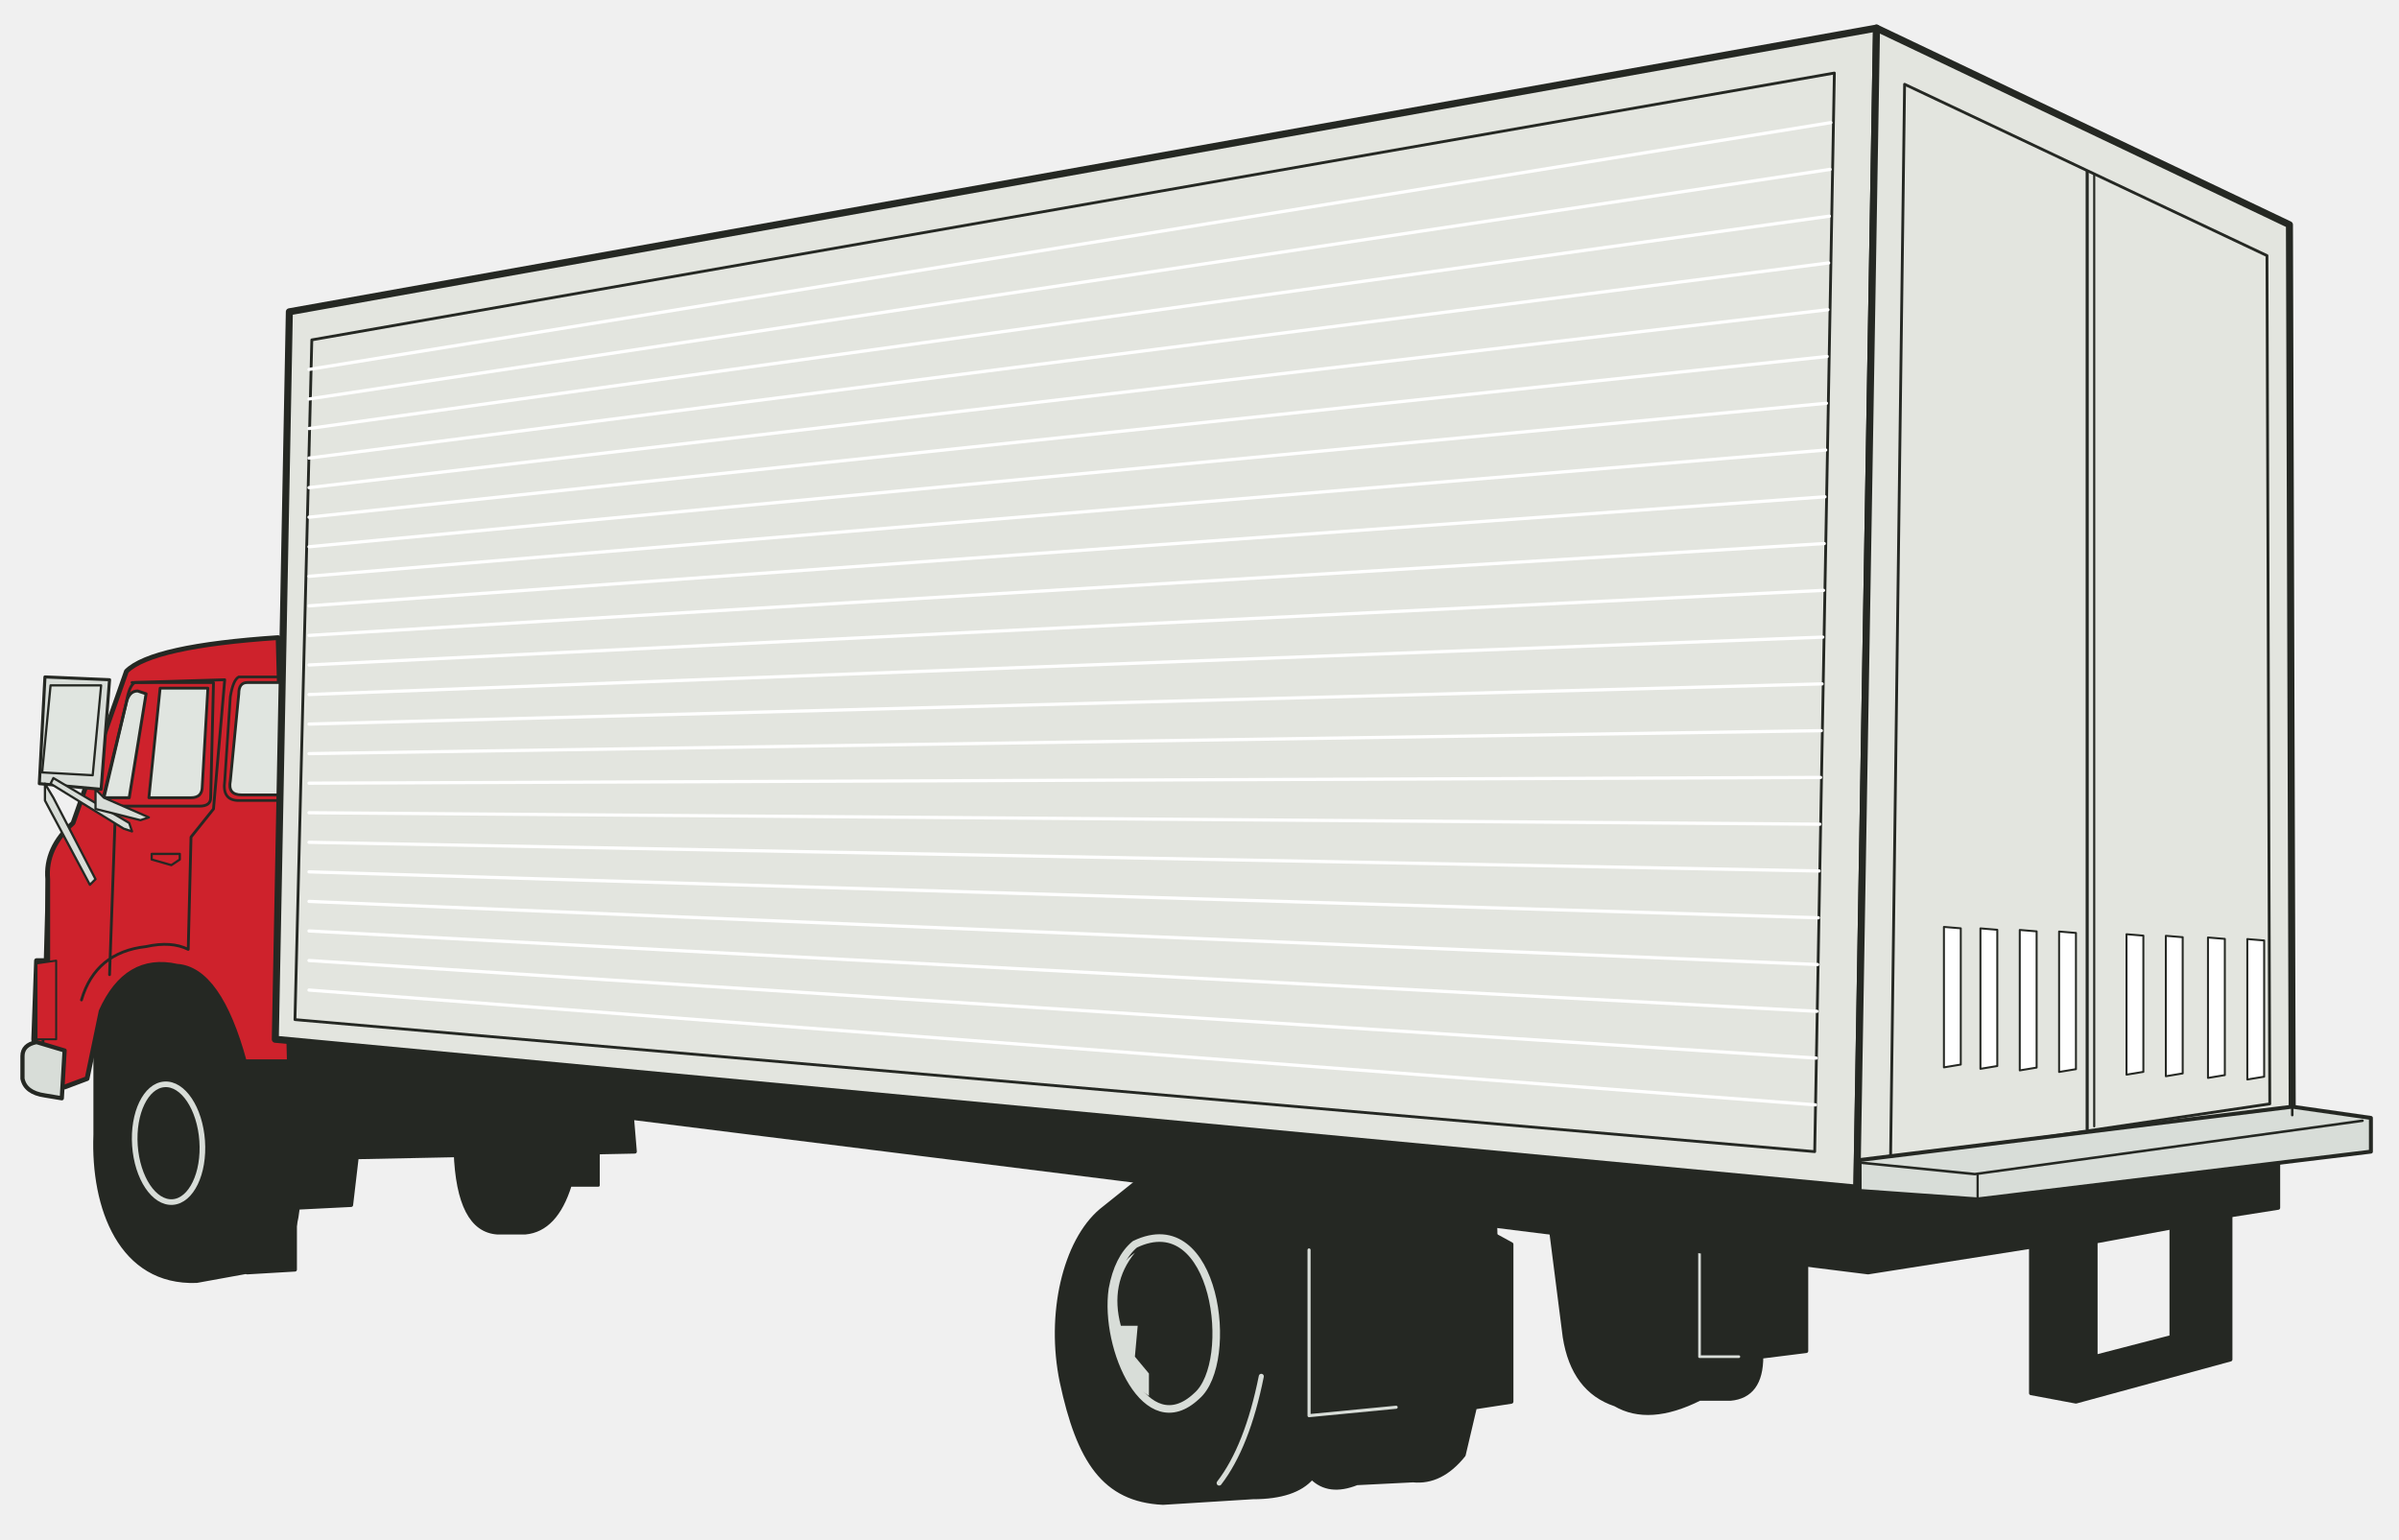
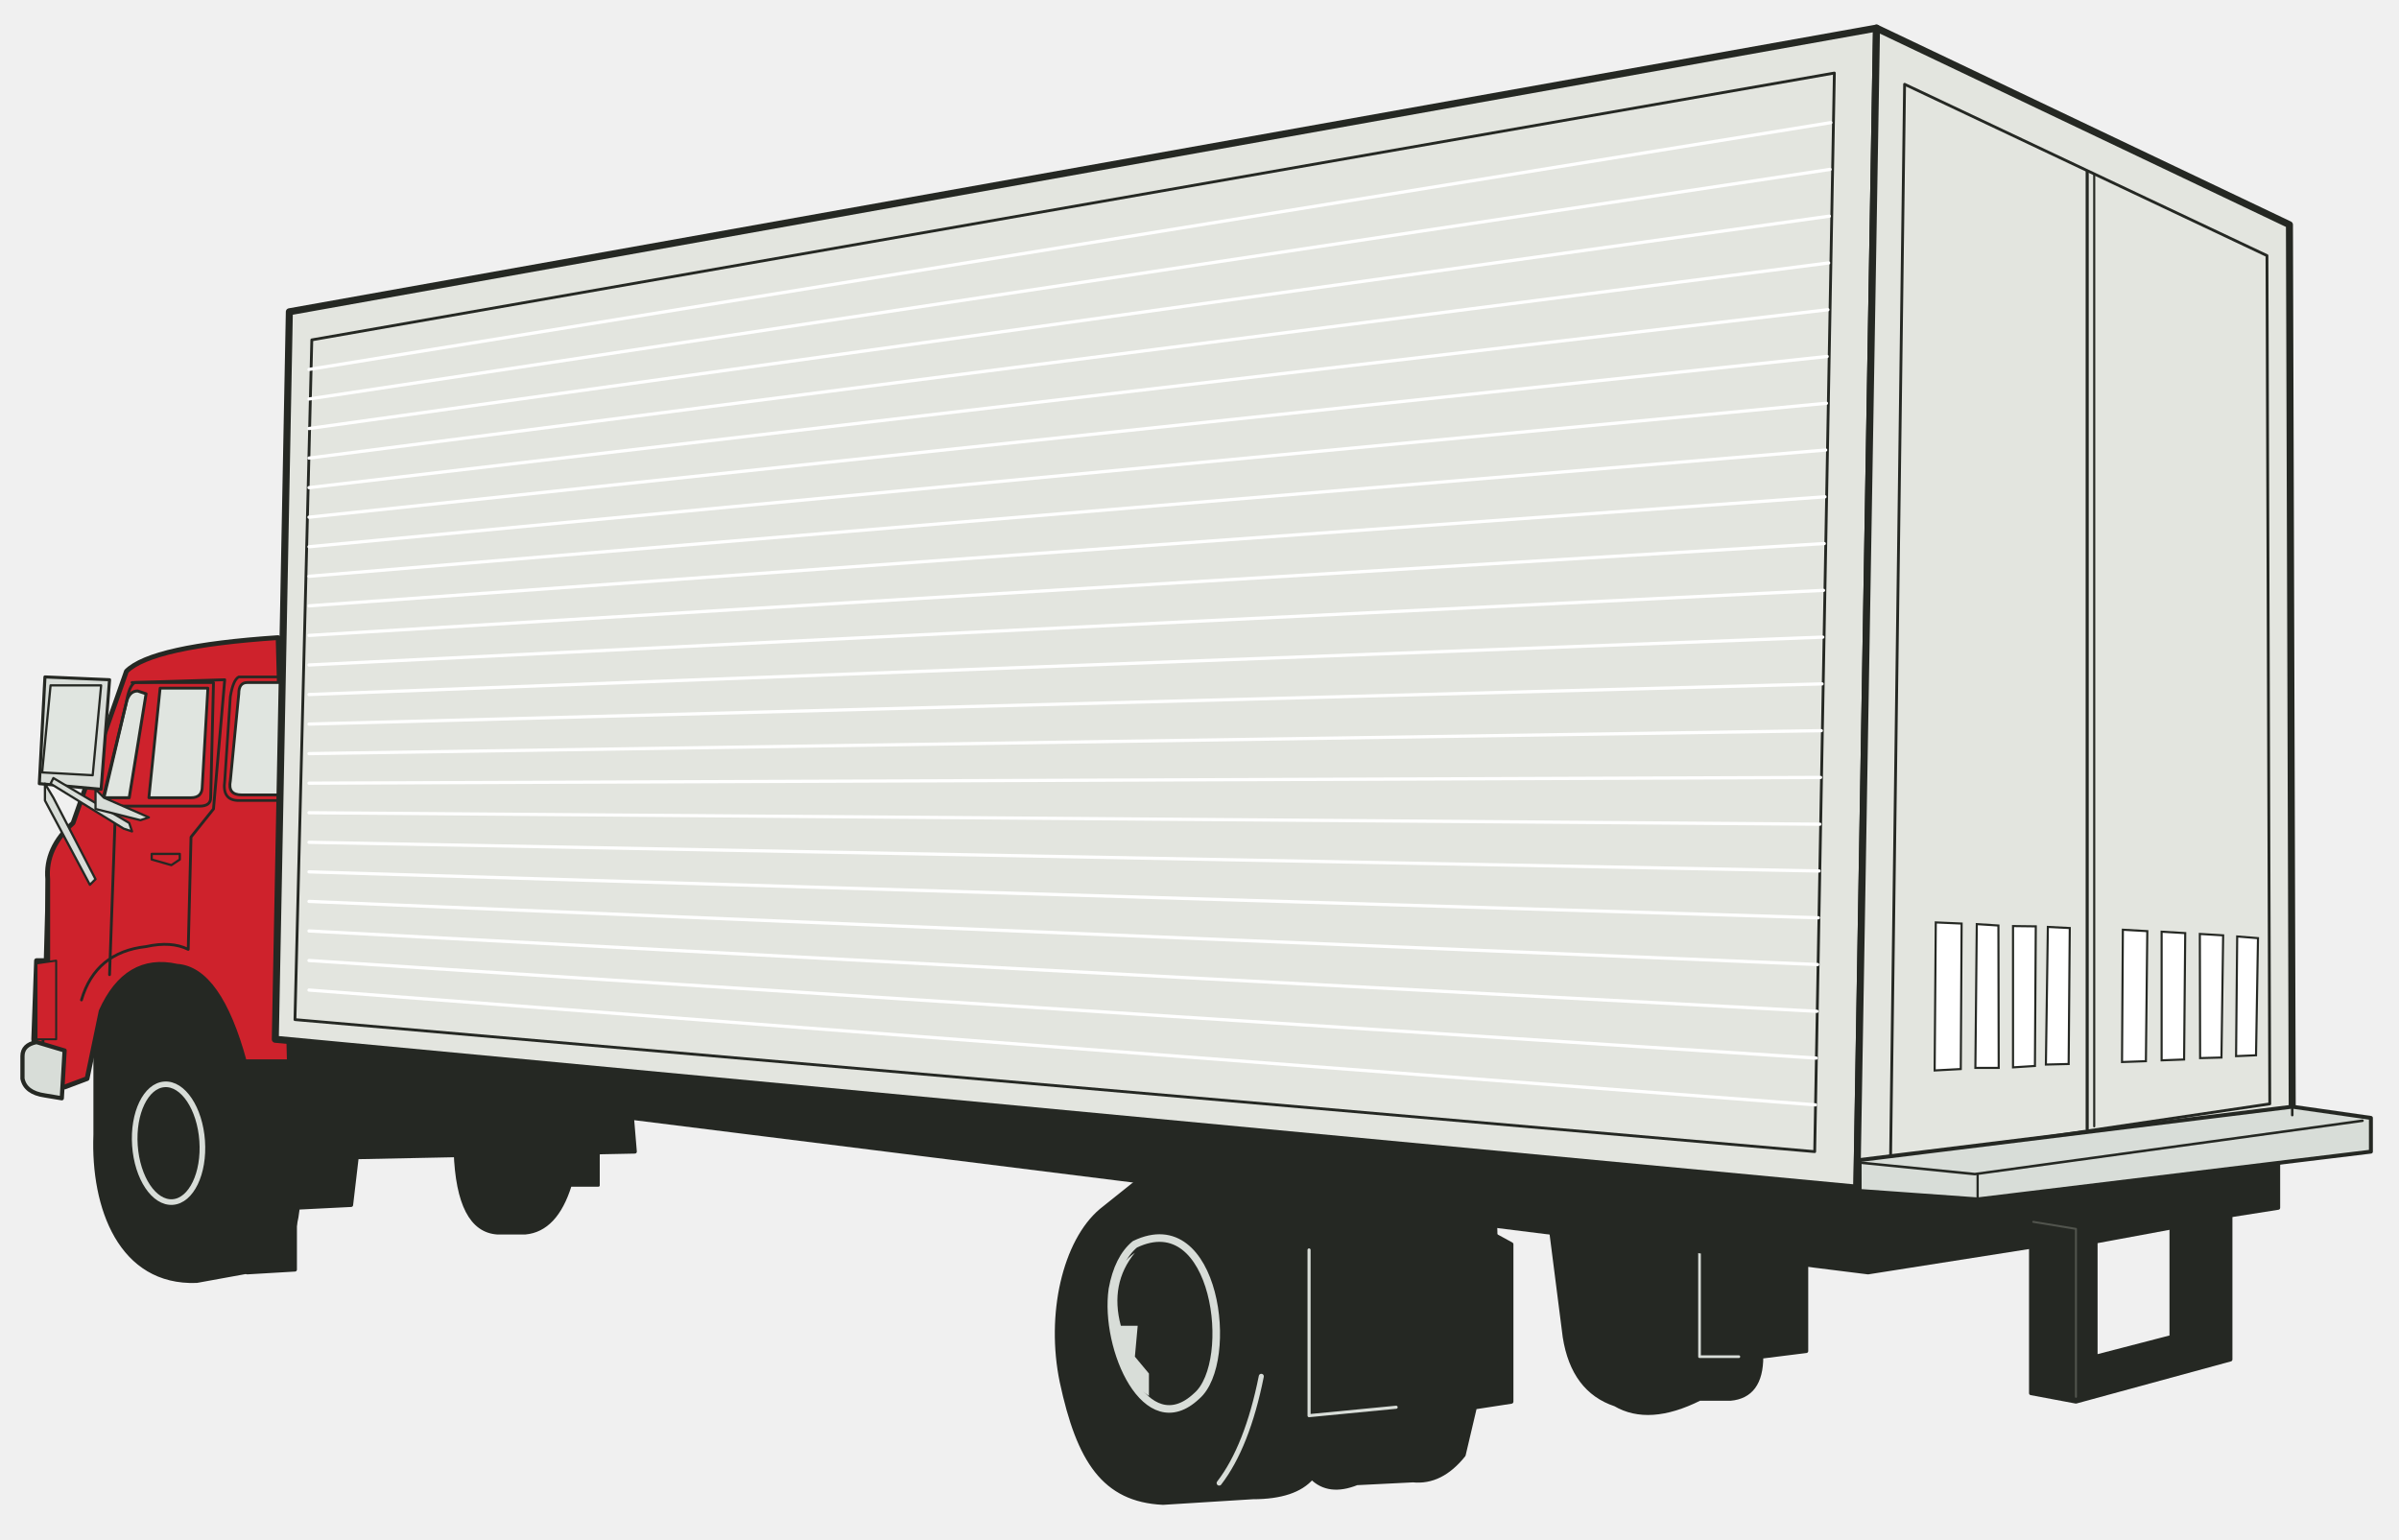
- <svg xmlns="http://www.w3.org/2000/svg" width="854" height="548" viewBox="45 457 854 548" version="1.1" data-asset="V12-truck-perspective" data-revision="source-reconstruction-20261018">
+ <svg xmlns="http://www.w3.org/2000/svg" width="854" height="548" viewBox="45 457 854 548" version="1.1" data-asset="V12-truck-perspective" data-revision="trailers-signs-r2">
  <g id="object" data-layer="object">
    <g id="object-assembly-1" data-layer="object">
      <g id="V12-source-undercarriage-running-gear" data-part="running-gear">
        <path id="V12-source-undercarriage-front-far-wheel-1" data-part="front-far-wheel" stroke-linejoin="round" stroke-linecap="round" d="M208 842 L258 845 L258 879 L248 879 Q243 895 232 896 L222 896 Q208 895 207 867 Z" fill="#252823" stroke="#252823" stroke-width="1" data-material="tyre" />
        <path id="V12-source-undercarriage-rear-far-wheels-2" data-part="rear-far-wheels" stroke-linejoin="round" stroke-linecap="round" d="M596 886 L688 885 L688 938 L672 940 Q672 954 661 955 L650 955 Q632 964 620 957 Q605 952 602 933 Z" fill="#252823" stroke="#252823" stroke-width="1.4" data-material="tyre" />
        <path id="V12-source-undercarriage-near-rear-wheel-depth-3" data-part="near-rear-wheel-depth" stroke-linejoin="round" stroke-linecap="round" d="M437 888 C424 899 418 925 423 949 C429 977 438 991 459 992 L491 990 Q506 990 512 983 Q518 989 528 985 L548 984 Q558 985 566 975 L570 958 L583 956 L583 900 L528 870 L457 872 Z" fill="#252823" stroke="#252823" stroke-width="1.5" data-material="tyre" />
        <path id="V12-source-undercarriage-near-rear-rim-4" data-part="near-rear-rim" stroke-linejoin="round" stroke-linecap="round" d="M449 900 C478 886 485 942 471 954 C453 971 438 937 441 916 Q443 905 449 900 Z" fill="none" stroke="#d8ddd8" stroke-width="2.7" />
        <path id="V12-source-undercarriage-near-rim-lip-5" data-part="near-rim-lip" stroke-linejoin="round" stroke-linecap="round" d="M449 903 Q440 914 444 929 L450 929 L449 940 L454 946 L454 954 Q441 945 440 926 Q439 910 449 903 Z" fill="#d8ddd8" stroke="none" stroke-width="0" data-material="metal" />
        <path id="V12-source-undercarriage-rear-outer-sidewall-6" data-part="rear-outer-sidewall" stroke-linejoin="round" stroke-linecap="round" d="M494 947 Q489 972 479 985" fill="none" stroke="#d8ddd8" stroke-width="1.8" />
        <path id="V12-source-undercarriage-near-mudflap-7" data-part="near-mudflap" stroke-linejoin="round" stroke-linecap="round" d="M508 870 L577 874 L579 954 L551 958 L551 965 L526 969 Q516 971 508 963 Z" fill="#252823" stroke="#252823" stroke-width="1" data-material="tyre" />
        <path id="V12-source-undercarriage-near-flap-light-edge-8" data-part="near-flap-light-edge" stroke-linejoin="round" stroke-linecap="round" d="M511 902 L511 961 L542 958" fill="none" stroke="#d8ddd8" stroke-width="1.1" />
        <path id="V12-source-undercarriage-far-flap-edge-9" data-part="far-flap-edge" stroke-linejoin="round" stroke-linecap="round" d="M650 898 L650 940 L664 940" fill="none" stroke="#d8ddd8" stroke-width="0.95" />
        <path id="V12-source-undercarriage-long-frame-10" data-part="long-frame" stroke-linejoin="round" stroke-linecap="round" d="M137 826 L710 878 L856 861 L856 887 L710 910 L270 855 L271 867 L172 869 L170 886 L150 887 L150 909 L133 910 Z" fill="#252823" stroke="#252823" stroke-width="1.4" data-material="tyre" />
-         <path id="V12-source-undercarriage-rear-u-step-11" data-part="rear-u-step" stroke-linejoin="round" stroke-linecap="round" d="M768 891 L839 886 L839 941 L784 956 L768 953 Z M791 899 L791 940 L818 933 L818 894 Z" fill="#252823" stroke="#252823" stroke-width="1.4" data-material="tyre" />
+         <path id="V12-source-undercarriage-rear-u-step-11" data-part="rear-u-step" stroke-linejoin="round" stroke-linecap="round" d="M768 891 L839 886 L839 941 L784 956 L768 953 Z M791 899 L791 940 L818 933 L818 894 Z" fill="#252823" stroke="#252823" stroke-width="1.4" data-material="tyre" fill-rule="evenodd" />
        <path id="V12-source-undercarriage-steering-tyre-12" data-part="steering-tyre" stroke-linejoin="round" stroke-linecap="round" d="M79 834 C76 812 85 797 104 797 Q119 797 128 810 L148 843 L151 875 Q153 903 137 909 L115 913 C88 914 78 887 79 861 Z" fill="#252823" stroke="#252823" stroke-width="1.5" data-material="tyre" />
        <ellipse id="V12-source-undercarriage-steering-rim-13" data-part="steering-rim" stroke-linejoin="round" stroke-linecap="round" cx="105" cy="864" rx="12" ry="21" fill="none" stroke="#d8ddd8" stroke-width="2" transform="rotate(-4 105 864)" data-material="none" />
+         <path id="V12-truck-perspective-rear-step-side-depth" d="M768.8 892.0 L784.0 894.5 L784.0 954.3" fill="none" stroke="#51544d" stroke-width="0.7" stroke-linecap="round" stroke-linejoin="round" data-part="V12-truck-perspective-rear-step-side-depth" />
      </g>
      <g id="V12-source-undercarriage-cab" data-part="cab">
        <path id="V12-source-undercarriage-shell-14" data-part="shell" stroke-linejoin="round" stroke-linecap="round" d="M57 827 L58 799 L62 799 L62 770 Q61 759 71 750 L90 696 Q99 687 144 684 L148 835 L132 835 Q123 802 108 801 Q90 797 81 817 L76 841 L68 844 L59 842 Z" fill="#ce222c" stroke="#252823" stroke-width="1.7" data-material="paint" />
        <path id="V12-source-undercarriage-cab-door-15" data-part="cab-door" stroke-linejoin="round" stroke-linecap="round" d="M86 748 L84 804 M92 700 L125 699 L121 745 L113 755 L112 795 M62 765 L60 839 M74 813 Q79 796 97 794 Q106 792 112 795" fill="none" stroke="#252823" stroke-width="1" />
        <path id="V12-source-undercarriage-front-quarter-light-16" data-part="front-quarter-light" stroke-linejoin="round" stroke-linecap="round" d="M94 703 Q91 703 90 707 L82 741 L91 741 L97 704 Z" fill="#e0e5e0" stroke="#252823" stroke-width="1.05" data-material="glass" />
        <path id="V12-source-undercarriage-main-side-light-17" data-part="main-side-light" stroke-linejoin="round" stroke-linecap="round" d="M102 702 L119 702 L117 737 Q117 741 113 741 L98 741 Z" fill="#e0e5e0" stroke="#252823" stroke-width="1" data-material="glass" />
        <path id="V12-source-undercarriage-side-glazing-surround-18" data-part="side-glazing-surround" stroke-linejoin="round" stroke-linecap="round" d="M93 700 L121 700 L120 741 Q120 744 116 744 L81 744 L90 707 Q91 701 93 700" fill="none" stroke="#252823" stroke-width="1" />
        <path id="V12-source-undercarriage-rear-cab-pane-19" data-part="rear-cab-pane" stroke-linejoin="round" stroke-linecap="round" d="M133 700 L147 700 L147 740 L131 740 Q126 740 127 735 L130 704 Q130 700 133 700 Z" fill="#e0e5e0" stroke="#252823" stroke-width="1" data-material="glass" />
        <path id="V12-source-undercarriage-rear-pane-gasket-20" data-part="rear-pane-gasket" stroke-linejoin="round" stroke-linecap="round" d="M130 698 L148 698 L148 742 L130 742 Q124 742 125 735 L127 705 Q128 699 130 698" fill="none" stroke="#252823" stroke-width="0.95" />
        <path id="V12-source-undercarriage-bumper-21" data-part="bumper" stroke-linejoin="round" stroke-linecap="round" d="M58 828 Q53 829 53 833 L53 841 Q54 846 61 847 L67 848 L68 831 Z" fill="#d8ddd8" stroke="#252823" stroke-width="1.5" data-material="metal" />
        <path id="V12-source-undercarriage-upper-front-lamp-22" data-part="upper-front-lamp" stroke-linejoin="round" stroke-linecap="round" d="M58 800 L65 799 L65 827 L58 827 Z" fill="#ce222c" stroke="#252823" stroke-width="0.7" data-material="paint" />
        <path id="V12-source-undercarriage-door-handle-23" data-part="door-handle" stroke-linejoin="round" stroke-linecap="round" d="M99 761 L109 761 L109 763 L106 765 L99 763 Z" fill="#ce222c" stroke="#252823" stroke-width="0.8" data-material="paint" />
        <path id="V12-source-undercarriage-mirror-head-24" data-part="mirror-head" stroke-linejoin="round" stroke-linecap="round" d="M61 698 L84 699 L81 738 L59 736 Z" fill="#d8ddd8" stroke="#252823" stroke-width="1.1" data-material="metal" />
        <path id="V12-source-undercarriage-mirror-face-25" data-part="mirror-face" stroke-linejoin="round" stroke-linecap="round" d="M63 701 L81 701 L78 733 L60 732 Z" fill="#e0e5e0" stroke="#252823" stroke-width="0.8" data-material="glass" />
        <path id="V12-source-undercarriage-mirror-upper-stay-26" data-part="mirror-upper-stay" stroke-linejoin="round" stroke-linecap="round" d="M63 736 L89 752 L92 753 L91 750 L64 734 Z" fill="#d8ddd8" stroke="#252823" stroke-width="0.8" data-material="metal" />
        <path id="V12-source-undercarriage-mirror-lower-stay-27" data-part="mirror-lower-stay" stroke-linejoin="round" stroke-linecap="round" d="M61 736 L61 742 L77 772 L79 770 L64 741 Z" fill="#d8ddd8" stroke="#252823" stroke-width="0.8" data-material="metal" />
        <path id="V12-source-undercarriage-mirror-other-stay-28" data-part="mirror-other-stay" stroke-linejoin="round" stroke-linecap="round" d="M79 738 L79 745 L95 749 L98 748 L82 741 Z" fill="#d8ddd8" stroke="#252823" stroke-width="0.8" data-material="metal" />
      </g>
    </g>
    <g id="boxtruck-cargo-box" data-part="cargo-box">
      <path id="boxtruck-side-wall-24" data-part="side-wall" stroke-linejoin="round" stroke-linecap="round" d="M148 568 L713 467 L706 880 L143 827 Z" fill="#e3e5df" stroke="#252823" stroke-width="2.5" data-material="cargo" />
      <path id="boxtruck-rear-face-25" data-part="rear-face" stroke-linejoin="round" stroke-linecap="round" d="M713 467 L860 537 L861 855 L706 880 Z" fill="#e3e5df" stroke="#252823" stroke-width="2.5" data-material="cargo" />
      <path id="boxtruck-side-inset-26" data-part="side-inset" stroke-linejoin="round" stroke-linecap="round" d="M156 578 L698 483 L691 867 L150 820 Z" fill="none" stroke="#252823" stroke-width="1" />
      <path id="boxtruck-rear-door-frame-27" data-part="rear-door-frame" stroke-linejoin="round" stroke-linecap="round" d="M723 487 L852 548 L853 850 L718 870 Z" fill="none" stroke="#252823" stroke-width="1" />
      <line id="boxtruck-rear-door-split-28" data-part="rear-door-split" stroke-linejoin="round" stroke-linecap="round" x1="788" y1="518" x2="788" y2="859" stroke="#252823" stroke-width="1.1" />
-       <path id="boxtruck-rear-platform-50" data-part="rear-platform" stroke-linejoin="round" stroke-linecap="round" d="M707 870 L861 851 L889 855 L889 867 L749 884 L707 881 Z" fill="#d8ddd8" stroke="#252823" stroke-width="1.4" data-material="metal" sw="1.55" />
+       <path id="boxtruck-rear-platform-50" data-part="rear-platform" stroke-linejoin="round" stroke-linecap="round" d="M707 870 L861 851 L889 855 L889 867 L749 884 L707 881 Z" fill="#d8ddd8" stroke="#252823" stroke-width="1.4" data-material="metal" />
      <line id="boxtruck-platform-edge-51" data-part="platform-edge" stroke-linejoin="round" stroke-linecap="round" x1="749" y1="875" x2="749" y2="884" stroke="#252823" stroke-width="0.8" />
    </g>
    <g id="boxtruck-rear-door-joint" data-part="rear-door-joint">
      <line id="boxtruck-second-centre-line-60" data-part="second-centre-line" stroke-linejoin="round" stroke-linecap="round" x1="790.5" y1="519" x2="790.5" y2="858" stroke="#252823" stroke-width="0.75" />
    </g>
    <g id="boxtruck-source-cargo-ribs" data-part="source-cargo-ribs">
      <line id="boxtruck-formed-side-rib-61" data-part="formed-side-rib" stroke-linejoin="round" stroke-linecap="round" x1="155" y1="588.522" x2="696.739" y2="500.652" stroke="#ffffff" stroke-width="1.15" />
      <line id="boxtruck-formed-side-rib-62" data-part="formed-side-rib" stroke-linejoin="round" stroke-linecap="round" x1="155" y1="599.043" x2="696.478" y2="517.304" stroke="#ffffff" stroke-width="1.15" />
      <line id="boxtruck-formed-side-rib-63" data-part="formed-side-rib" stroke-linejoin="round" stroke-linecap="round" x1="155" y1="609.565" x2="696.217" y2="533.957" stroke="#ffffff" stroke-width="1.15" />
      <line id="boxtruck-formed-side-rib-64" data-part="formed-side-rib" stroke-linejoin="round" stroke-linecap="round" x1="155" y1="620.087" x2="695.957" y2="550.609" stroke="#ffffff" stroke-width="1.15" />
      <line id="boxtruck-formed-side-rib-65" data-part="formed-side-rib" stroke-linejoin="round" stroke-linecap="round" x1="155" y1="630.609" x2="695.696" y2="567.261" stroke="#ffffff" stroke-width="1.15" />
      <line id="boxtruck-formed-side-rib-66" data-part="formed-side-rib" stroke-linejoin="round" stroke-linecap="round" x1="155" y1="641.13" x2="695.435" y2="583.913" stroke="#ffffff" stroke-width="1.15" />
      <line id="boxtruck-formed-side-rib-67" data-part="formed-side-rib" stroke-linejoin="round" stroke-linecap="round" x1="155" y1="651.652" x2="695.174" y2="600.565" stroke="#ffffff" stroke-width="1.15" />
      <line id="boxtruck-formed-side-rib-68" data-part="formed-side-rib" stroke-linejoin="round" stroke-linecap="round" x1="155" y1="662.174" x2="694.913" y2="617.217" stroke="#ffffff" stroke-width="1.15" />
      <line id="boxtruck-formed-side-rib-69" data-part="formed-side-rib" stroke-linejoin="round" stroke-linecap="round" x1="155" y1="672.696" x2="694.652" y2="633.87" stroke="#ffffff" stroke-width="1.15" />
      <line id="boxtruck-formed-side-rib-70" data-part="formed-side-rib" stroke-linejoin="round" stroke-linecap="round" x1="155" y1="683.217" x2="694.391" y2="650.522" stroke="#ffffff" stroke-width="1.15" />
      <line id="boxtruck-formed-side-rib-71" data-part="formed-side-rib" stroke-linejoin="round" stroke-linecap="round" x1="155" y1="693.739" x2="694.13" y2="667.174" stroke="#ffffff" stroke-width="1.15" />
      <line id="boxtruck-formed-side-rib-72" data-part="formed-side-rib" stroke-linejoin="round" stroke-linecap="round" x1="155" y1="704.261" x2="693.87" y2="683.826" stroke="#ffffff" stroke-width="1.15" />
      <line id="boxtruck-formed-side-rib-73" data-part="formed-side-rib" stroke-linejoin="round" stroke-linecap="round" x1="155" y1="714.783" x2="693.609" y2="700.478" stroke="#ffffff" stroke-width="1.15" />
      <line id="boxtruck-formed-side-rib-74" data-part="formed-side-rib" stroke-linejoin="round" stroke-linecap="round" x1="155" y1="725.304" x2="693.348" y2="717.13" stroke="#ffffff" stroke-width="1.15" />
      <line id="boxtruck-formed-side-rib-75" data-part="formed-side-rib" stroke-linejoin="round" stroke-linecap="round" x1="155" y1="735.826" x2="693.087" y2="733.783" stroke="#ffffff" stroke-width="1.15" />
      <line id="boxtruck-formed-side-rib-76" data-part="formed-side-rib" stroke-linejoin="round" stroke-linecap="round" x1="155" y1="746.348" x2="692.826" y2="750.435" stroke="#ffffff" stroke-width="1.15" />
      <line id="boxtruck-formed-side-rib-77" data-part="formed-side-rib" stroke-linejoin="round" stroke-linecap="round" x1="155" y1="756.87" x2="692.565" y2="767.087" stroke="#ffffff" stroke-width="1.15" />
      <line id="boxtruck-formed-side-rib-78" data-part="formed-side-rib" stroke-linejoin="round" stroke-linecap="round" x1="155" y1="767.391" x2="692.304" y2="783.739" stroke="#ffffff" stroke-width="1.15" />
      <line id="boxtruck-formed-side-rib-79" data-part="formed-side-rib" stroke-linejoin="round" stroke-linecap="round" x1="155" y1="777.913" x2="692.043" y2="800.391" stroke="#ffffff" stroke-width="1.15" />
      <line id="boxtruck-formed-side-rib-80" data-part="formed-side-rib" stroke-linejoin="round" stroke-linecap="round" x1="155" y1="788.435" x2="691.783" y2="817.043" stroke="#ffffff" stroke-width="1.15" />
      <line id="boxtruck-formed-side-rib-81" data-part="formed-side-rib" stroke-linejoin="round" stroke-linecap="round" x1="155" y1="798.957" x2="691.522" y2="833.696" stroke="#ffffff" stroke-width="1.15" />
      <line id="boxtruck-formed-side-rib-82" data-part="formed-side-rib" stroke-linejoin="round" stroke-linecap="round" x1="155" y1="809.478" x2="691.261" y2="850.348" stroke="#ffffff" stroke-width="1.15" />
    </g>
    <g id="boxtruck-platform-upper-plane" data-part="platform-upper-plane">
      <path id="boxtruck-upper-edge-83" data-part="upper-edge" stroke-linejoin="round" stroke-linecap="round" d="M708 871 L748 875 L886 856 M861 851 L861 854" fill="none" stroke="#252823" stroke-width="0.9" />
    </g>
  </g>
+   <g id="applied-markings" data-layer="applied-markings">
+     <polygon id="V12-truck-perspective-rear-reflector-01" points="734.1,785.4 743.3,785.8 743.0,837.6 733.7,838.1" fill="#ffffff" stroke="#252823" stroke-width="0.75" data-part="rear-door-reflector" data-role="applied-reflector-not-aperture" data-material="reflector" />
+     <polygon id="V12-truck-perspective-rear-reflector-02" points="748.7,786.0 756.4,786.5 756.5,837.2 748.2,837.2" fill="#ffffff" stroke="#252823" stroke-width="0.75" data-part="rear-door-reflector" data-role="applied-reflector-not-aperture" data-material="reflector" />
+     <polygon id="V12-truck-perspective-rear-reflector-03" points="761.6,786.7 769.7,786.8 769.4,836.5 761.6,837.0" fill="#ffffff" stroke="#252823" stroke-width="0.75" data-part="rear-door-reflector" data-role="applied-reflector-not-aperture" data-material="reflector" />
+     <polygon id="V12-truck-perspective-rear-reflector-04" points="774.0,787.0 781.8,787.4 781.4,835.8 773.3,836.0" fill="#ffffff" stroke="#252823" stroke-width="0.75" data-part="rear-door-reflector" data-role="applied-reflector-not-aperture" data-material="reflector" />
+     <polygon id="V12-truck-perspective-rear-reflector-05" points="800.7,788.0 809.4,788.5 808.9,834.8 800.4,835.1" fill="#ffffff" stroke="#252823" stroke-width="0.75" data-part="rear-door-reflector" data-role="applied-reflector-not-aperture" data-material="reflector" />
+     <polygon id="V12-truck-perspective-rear-reflector-06" points="814.5,788.7 822.9,789.2 822.5,834.2 814.5,834.5" fill="#ffffff" stroke="#252823" stroke-width="0.75" data-part="rear-door-reflector" data-role="applied-reflector-not-aperture" data-material="reflector" />
+     <polygon id="V12-truck-perspective-rear-reflector-07" points="828.1,789.5 836.4,790.0 835.8,833.5 828.2,833.7" fill="#ffffff" stroke="#252823" stroke-width="0.75" data-part="rear-door-reflector" data-role="applied-reflector-not-aperture" data-material="reflector" />
+     <polygon id="V12-truck-perspective-rear-reflector-08" points="841.4,790.4 848.8,791.0 848.1,832.7 841.0,833.0" fill="#ffffff" stroke="#252823" stroke-width="0.75" data-part="rear-door-reflector" data-role="applied-reflector-not-aperture" data-material="reflector" />
+   </g>
  <g id="branding" data-layer="branding" aria-label="Insert replacement identity artwork here" />
-   <g id="applied-markings" data-layer="applied-markings">
-     <g id="boxtruck-reflective-strips" data-part="reflective-strips">
-       <polygon id="boxtruck-door-reflector-0-52" data-part="door-reflector-0" stroke-linejoin="round" stroke-linecap="round" points="737,787 743,787.5 743,836 737,837" fill="#fff" stroke="#252823" stroke-width="0.7" data-material="white" />
-       <polygon id="boxtruck-door-reflector-1-53" data-part="door-reflector-1" stroke-linejoin="round" stroke-linecap="round" points="750,787.52 756,788.02 756,836.52 750,837.52" fill="#fff" stroke="#252823" stroke-width="0.7" data-material="white" />
-       <polygon id="boxtruck-door-reflector-2-54" data-part="door-reflector-2" stroke-linejoin="round" stroke-linecap="round" points="764,788.08 770,788.58 770,837.08 764,838.08" fill="#fff" stroke="#252823" stroke-width="0.7" data-material="white" />
-       <polygon id="boxtruck-door-reflector-3-55" data-part="door-reflector-3" stroke-linejoin="round" stroke-linecap="round" points="778,788.64 784,789.14 784,837.64 778,838.64" fill="#fff" stroke="#252823" stroke-width="0.7" data-material="white" />
-       <polygon id="boxtruck-door-reflector-4-56" data-part="door-reflector-4" stroke-linejoin="round" stroke-linecap="round" points="802,789.6 808,790.1 808,838.6 802,839.6" fill="#fff" stroke="#252823" stroke-width="0.7" data-material="white" />
-       <polygon id="boxtruck-door-reflector-5-57" data-part="door-reflector-5" stroke-linejoin="round" stroke-linecap="round" points="816,790.16 822,790.66 822,839.16 816,840.16" fill="#fff" stroke="#252823" stroke-width="0.7" data-material="white" />
-       <polygon id="boxtruck-door-reflector-6-58" data-part="door-reflector-6" stroke-linejoin="round" stroke-linecap="round" points="831,790.76 837,791.26 837,839.76 831,840.76" fill="#fff" stroke="#252823" stroke-width="0.7" data-material="white" />
-       <polygon id="boxtruck-door-reflector-7-59" data-part="door-reflector-7" stroke-linejoin="round" stroke-linecap="round" points="845,791.32 851,791.82 851,840.32 845,841.32" fill="#fff" stroke="#252823" stroke-width="0.7" data-material="white" />
-     </g>
-   </g>
</svg>
